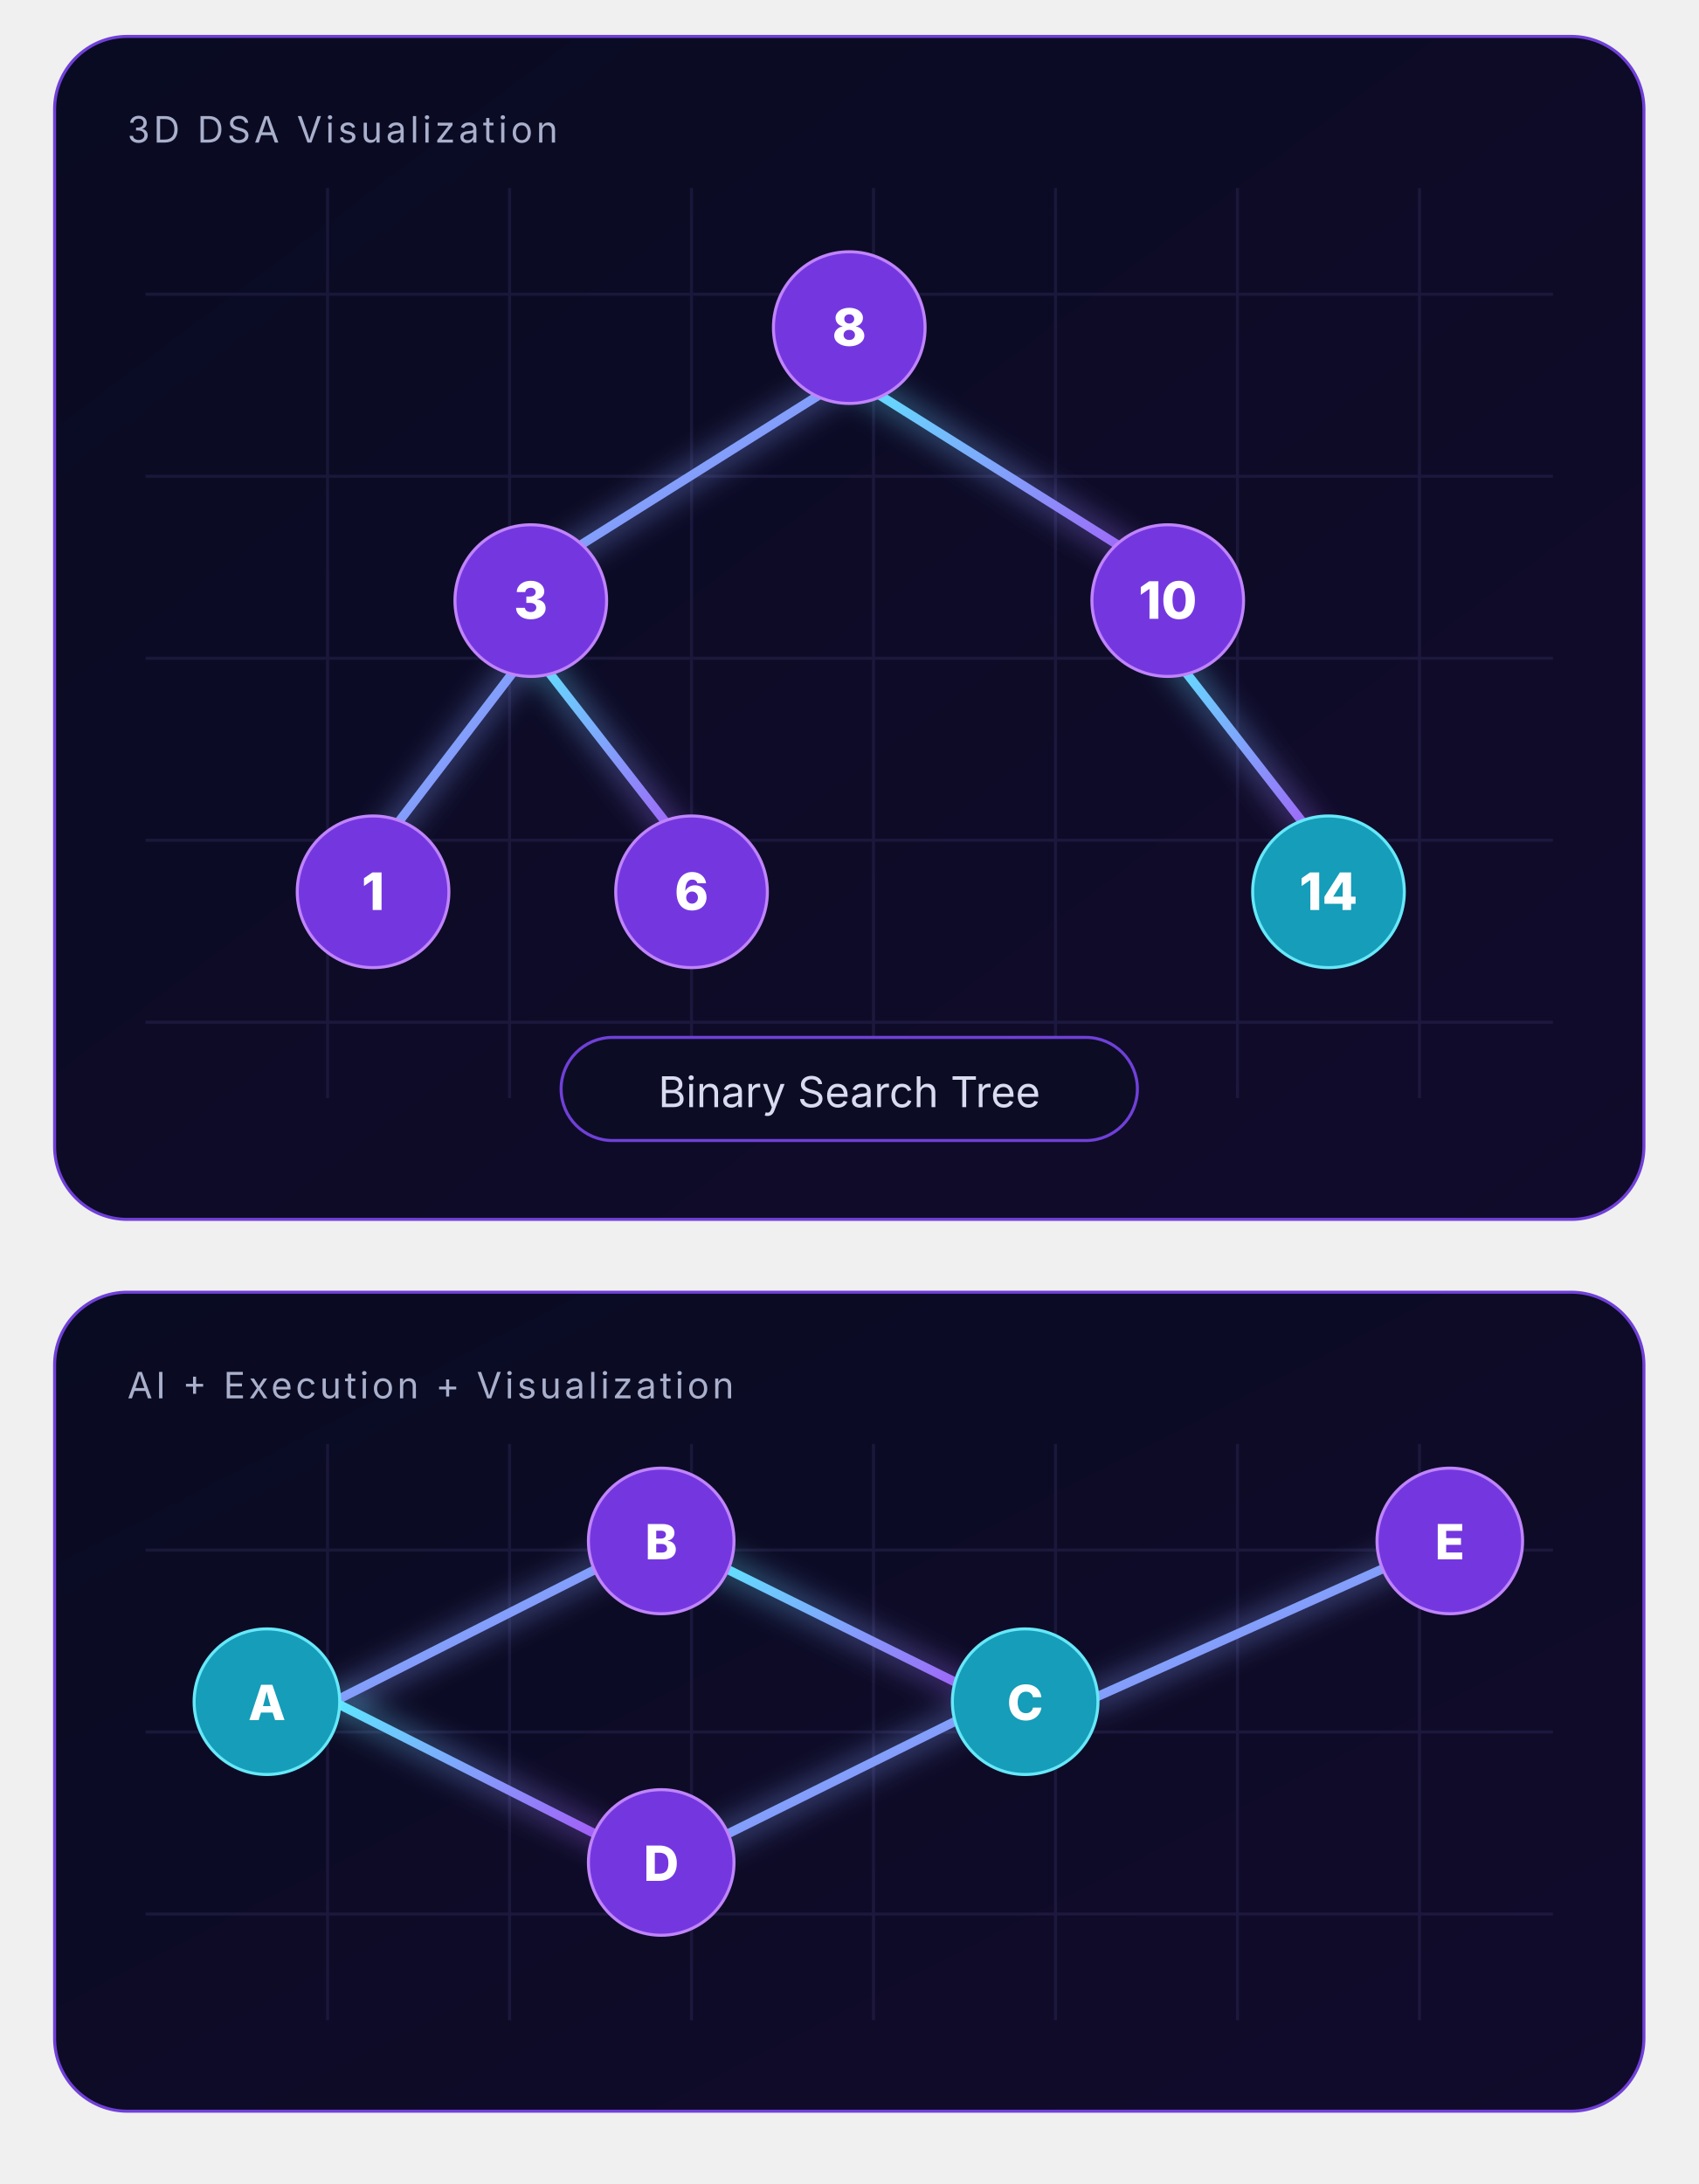
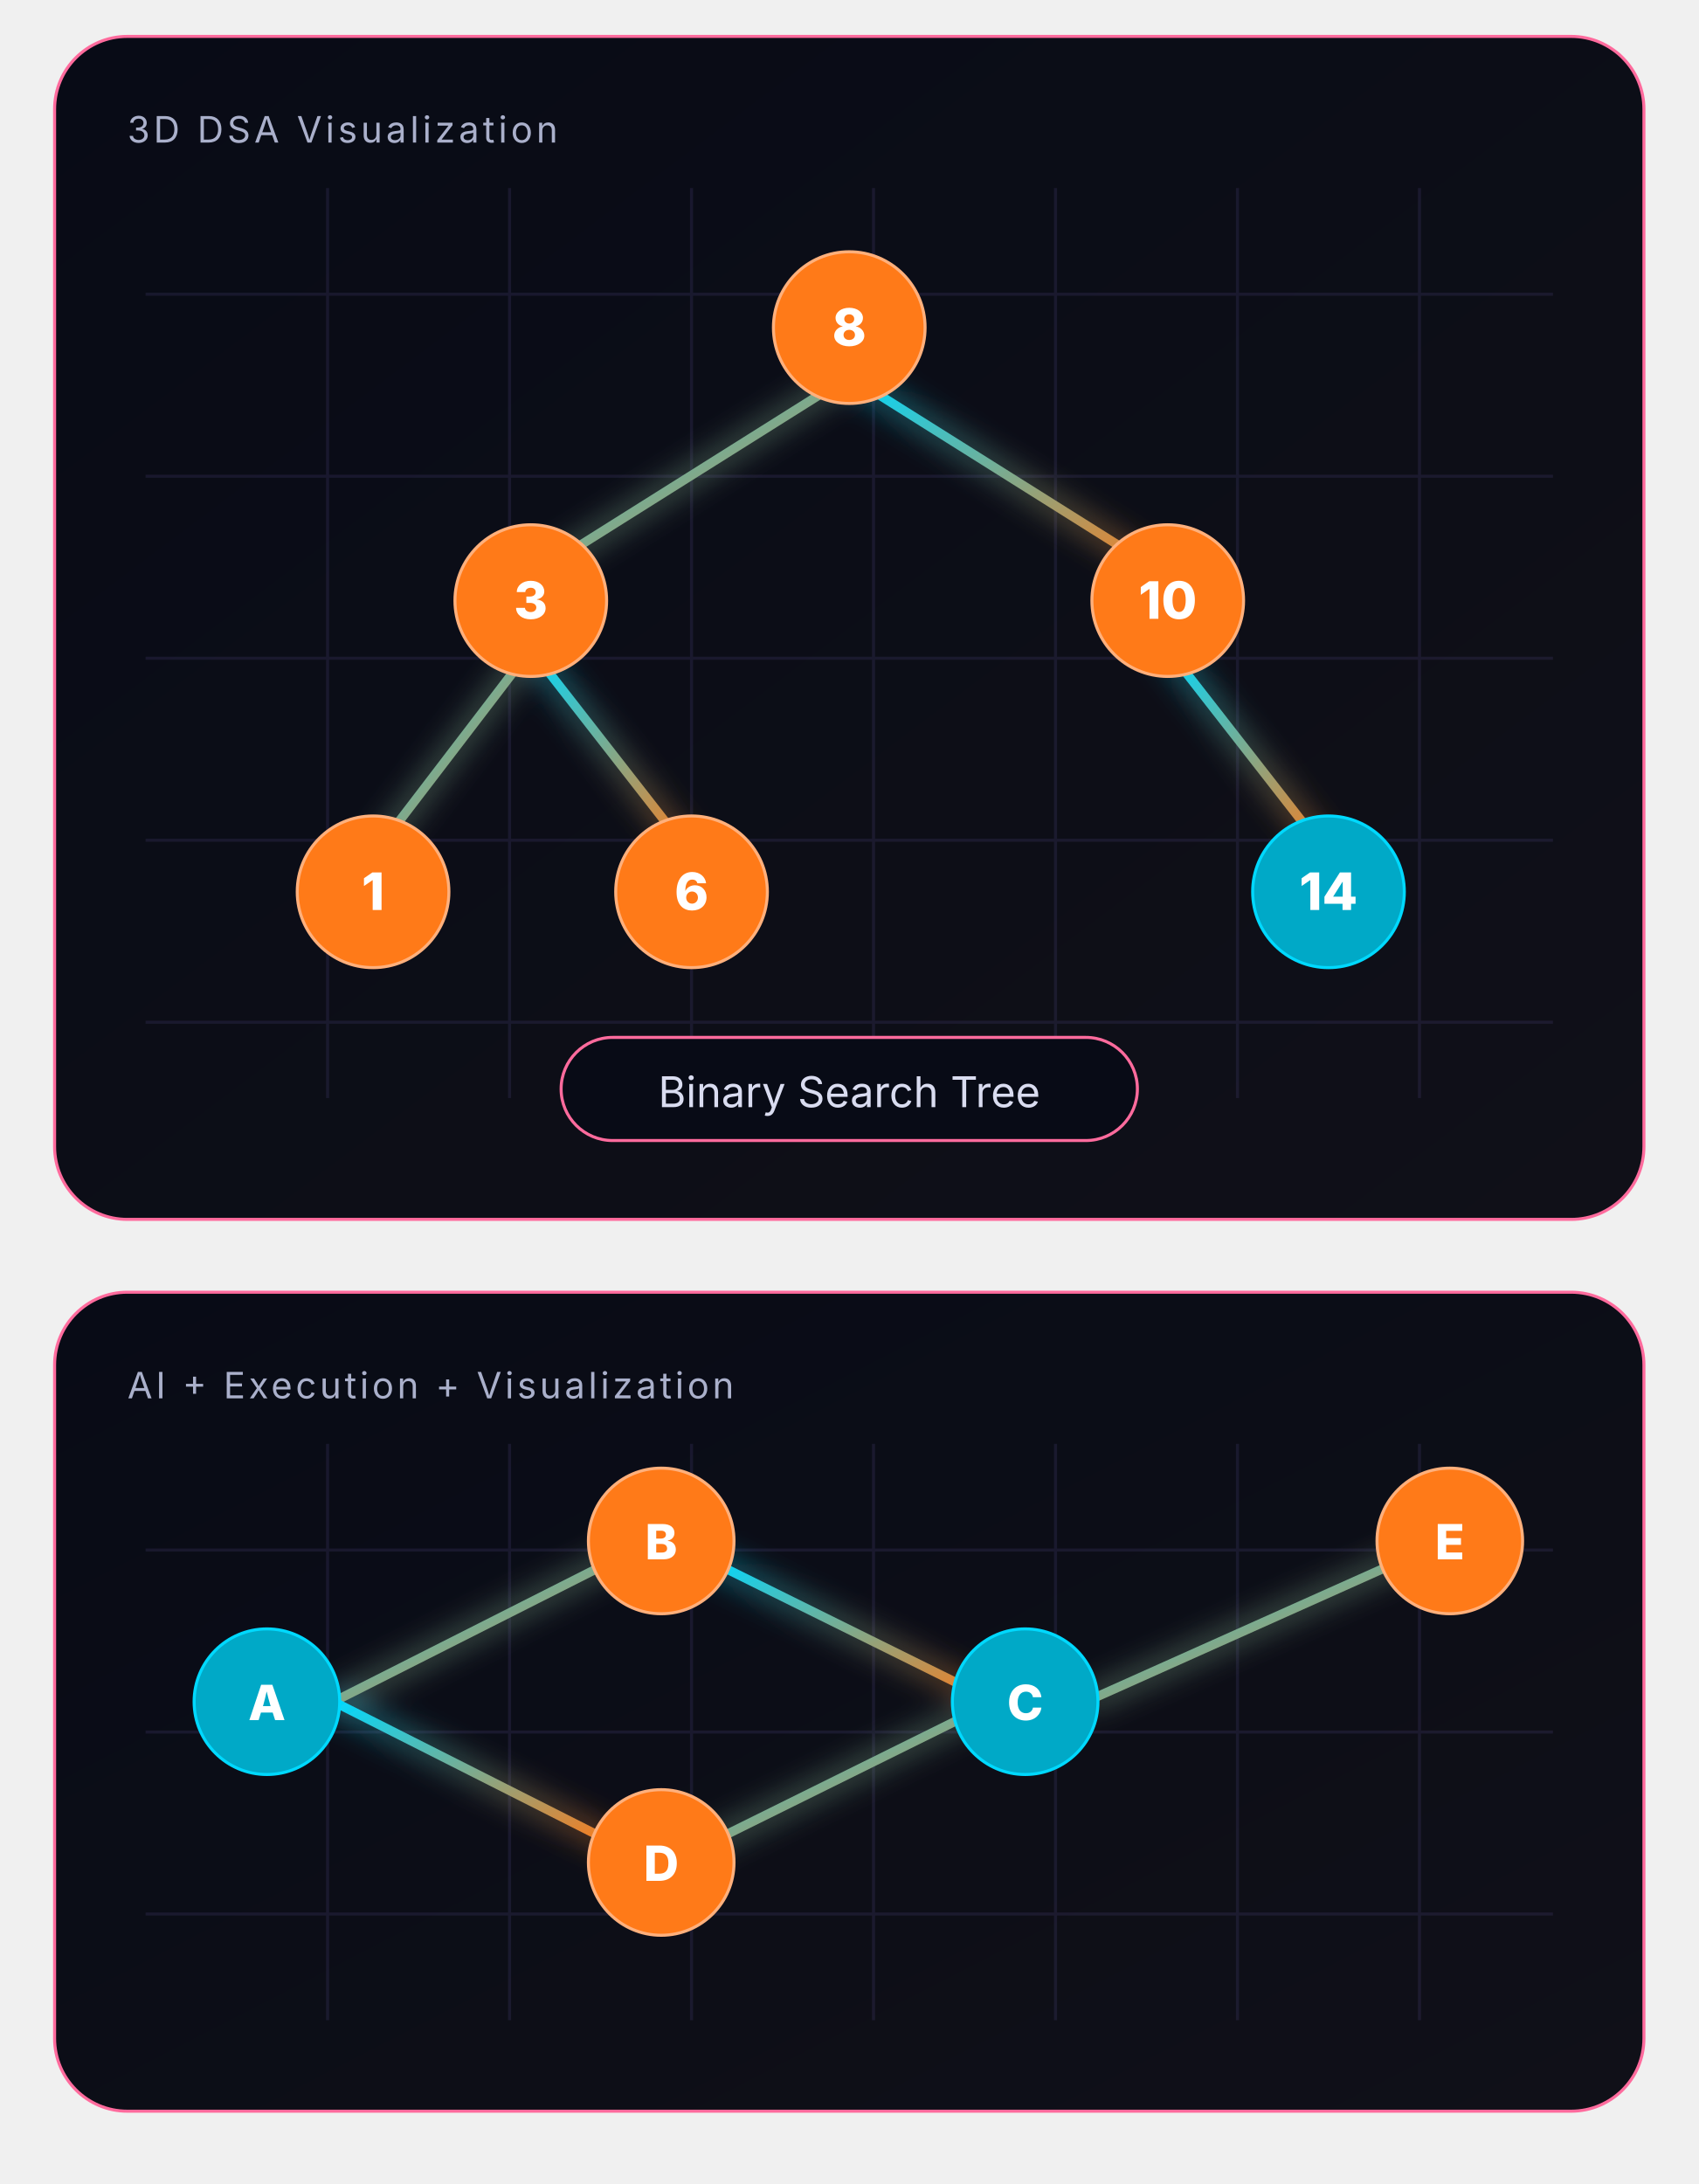
<svg xmlns="http://www.w3.org/2000/svg" viewBox="0 0 560 720">
  <defs>
    <linearGradient id="bg" x1="0" y1="0" x2="1" y2="1">
-       <stop stop-color="#090b22" />
-       <stop offset="1" stop-color="#110b2b" />
+       <stop stop-color="#080b16" />
+       <stop offset="1" stop-color="#101018" />
    </linearGradient>
    <linearGradient id="line" x1="0" y1="0" x2="1" y2="1">
-       <stop stop-color="#5ee7ff" />
-       <stop offset="1" stop-color="#a855f7" />
+       <stop stop-color="#00d9ff" />
+       <stop offset="1" stop-color="#ff7a18" />
    </linearGradient>
    <filter id="glow">
      <feGaussianBlur stdDeviation="5" result="b" />
      <feMerge>
        <feMergeNode in="b" />
        <feMergeNode in="SourceGraphic" />
      </feMerge>
    </filter>
  </defs>
  <rect width="560" height="720" rx="28" fill="none" />
  <g transform="translate(18 12)">
-     <rect width="524" height="390" rx="24" fill="url(#bg)" stroke="#7040d8" />
+     <rect width="524" height="390" rx="24" fill="url(#bg)" stroke="#ff6b9d" />
    <g opacity=".13" stroke="#7c6ac8">
      <path d="M30 85H494M30 145H494M30 205H494M30 265H494M30 325H494M90 50V350M150 50V350M210 50V350M270 50V350M330 50V350M390 50V350M450 50V350" />
    </g>
    <g font-family="Inter,Arial,sans-serif" fill="#aab0cb">
      <text x="24" y="35" font-size="12" letter-spacing="1.2">3D DSA Visualization</text>
    </g>
    <g stroke="url(#line)" stroke-width="3" stroke-linecap="round" filter="url(#glow)">
      <path d="M262 112L157 178" />
      <path d="M262 112L367 178" />
      <path d="M157 202L105 270" />
      <path d="M157 202L210 270" />
      <path d="M367 202L420 270" />
    </g>
    <g font-family="Inter,Arial,sans-serif" font-size="17" font-weight="800" text-anchor="middle">
-       <g fill="#7437df" stroke="#c084fc">
+       <g fill="#ff7a18" stroke="#ffb07c">
        <circle cx="262" cy="96" r="25" />
        <circle cx="157" cy="186" r="25" />
        <circle cx="367" cy="186" r="25" />
        <circle cx="105" cy="282" r="25" />
        <circle cx="210" cy="282" r="25" />
      </g>
-       <g fill="#159db9" stroke="#67e8f9">
+       <g fill="#00a9c7" stroke="#00d9ff">
        <circle cx="420" cy="282" r="25" />
      </g>
      <g fill="#fff">
        <text x="262" y="102">8</text>
        <text x="157" y="192">3</text>
        <text x="367" y="192">10</text>
        <text x="105" y="288">1</text>
        <text x="210" y="288">6</text>
        <text x="420" y="288">14</text>
      </g>
    </g>
-     <rect x="167" y="330" width="190" height="34" rx="17" fill="#0c0d25" stroke="#7040d8" />
+     <rect x="167" y="330" width="190" height="34" rx="17" fill="#080b16" stroke="#ff6b9d" />
    <text x="262" y="353" fill="#d9dcf0" font-family="Inter,Arial,sans-serif" font-size="14" text-anchor="middle">Binary Search Tree</text>
  </g>
  <g transform="translate(18 426)">
-     <rect width="524" height="270" rx="24" fill="url(#bg)" stroke="#7040d8" />
+     <rect width="524" height="270" rx="24" fill="url(#bg)" stroke="#ff6b9d" />
    <g opacity=".13" stroke="#7c6ac8">
      <path d="M30 85H494M30 145H494M30 205H494M90 50V240M150 50V240M210 50V240M270 50V240M330 50V240M390 50V240M450 50V240" />
    </g>
    <text x="24" y="35" fill="#aab0cb" font-family="Inter,Arial,sans-serif" font-size="12" letter-spacing="1.1">AI + Execution + Visualization</text>
    <g stroke="url(#line)" stroke-width="3" stroke-linecap="round" filter="url(#glow)">
      <path d="M92 135L185 88" />
      <path d="M92 135L185 182" />
      <path d="M215 88L310 135" />
      <path d="M215 182L310 135" />
      <path d="M340 135L445 88" />
    </g>
    <g font-family="Inter,Arial,sans-serif" font-size="16" font-weight="800" text-anchor="middle" dominant-baseline="middle">
-       <g fill="#159db9" stroke="#67e8f9">
+       <g fill="#00a9c7" stroke="#00d9ff">
        <circle cx="70" cy="135" r="24" />
        <circle cx="320" cy="135" r="24" />
      </g>
-       <g fill="#7437df" stroke="#c084fc">
+       <g fill="#ff7a18" stroke="#ffb07c">
        <circle cx="200" cy="82" r="24" />
        <circle cx="200" cy="188" r="24" />
        <circle cx="460" cy="82" r="24" />
      </g>
      <g fill="#fff">
        <text x="70" y="135">A</text>
        <text x="200" y="82">B</text>
        <text x="200" y="188">D</text>
        <text x="320" y="135">C</text>
        <text x="460" y="82">E</text>
      </g>
    </g>
  </g>
</svg>
